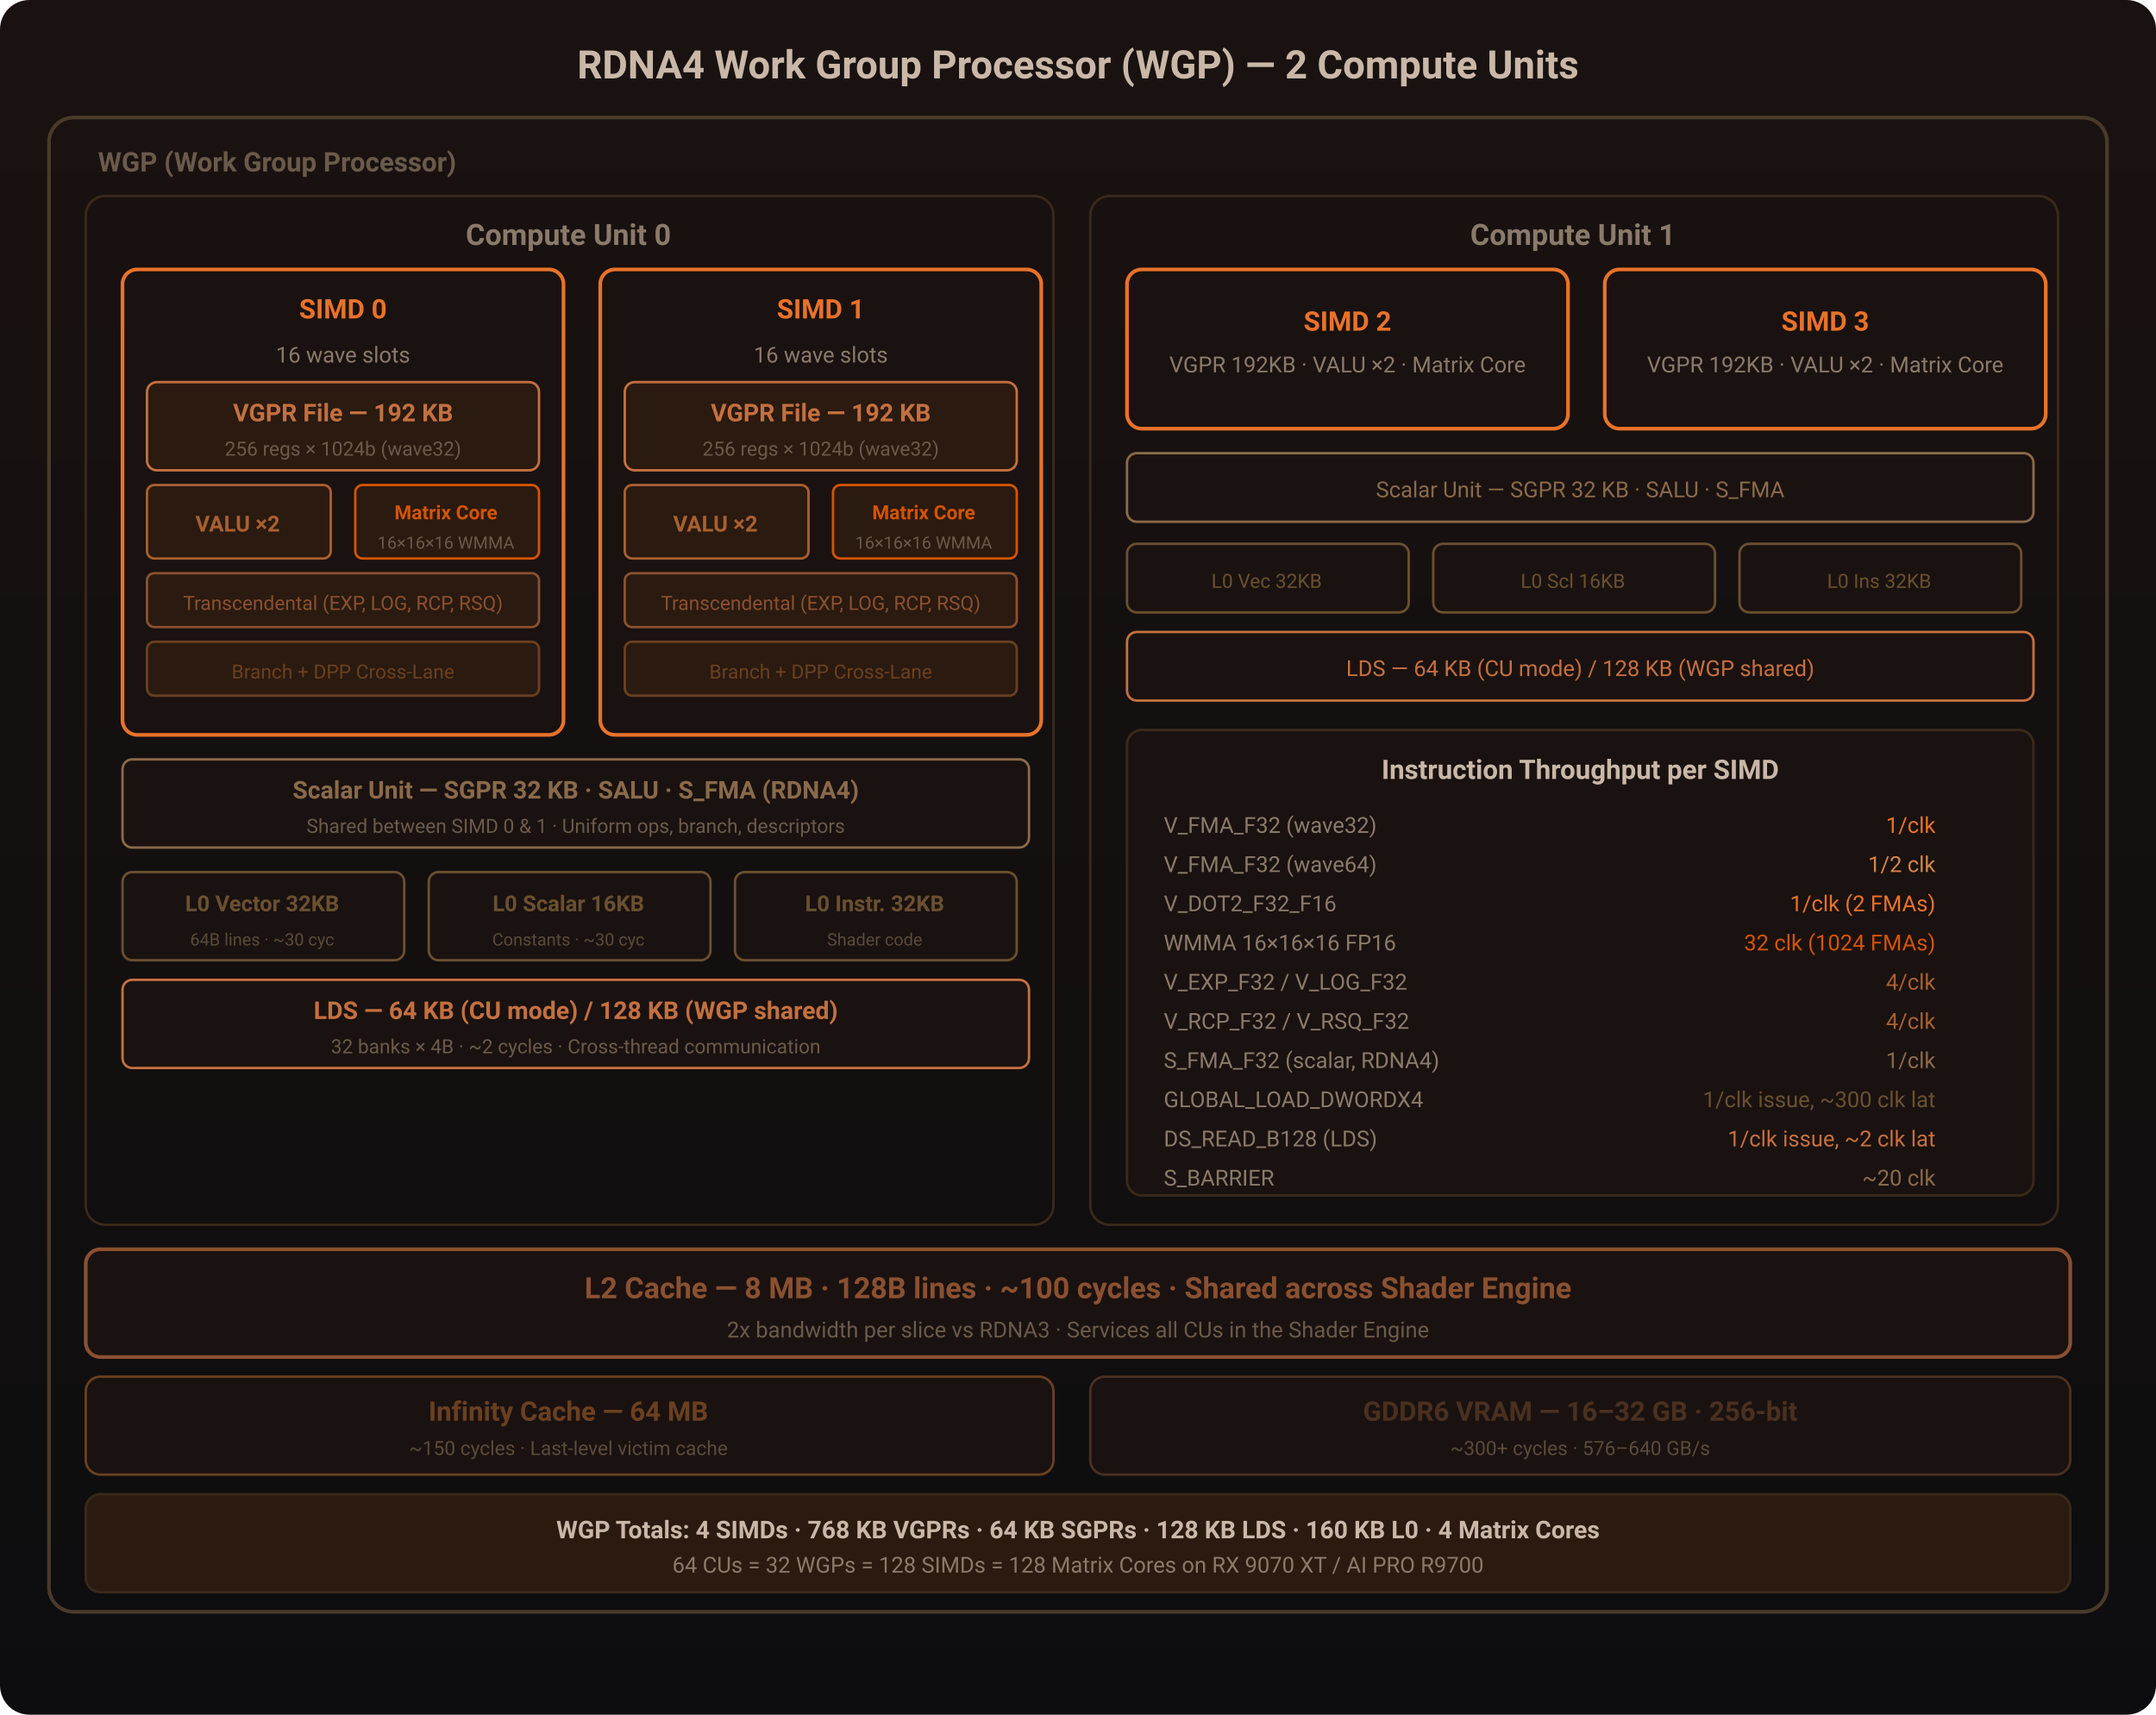
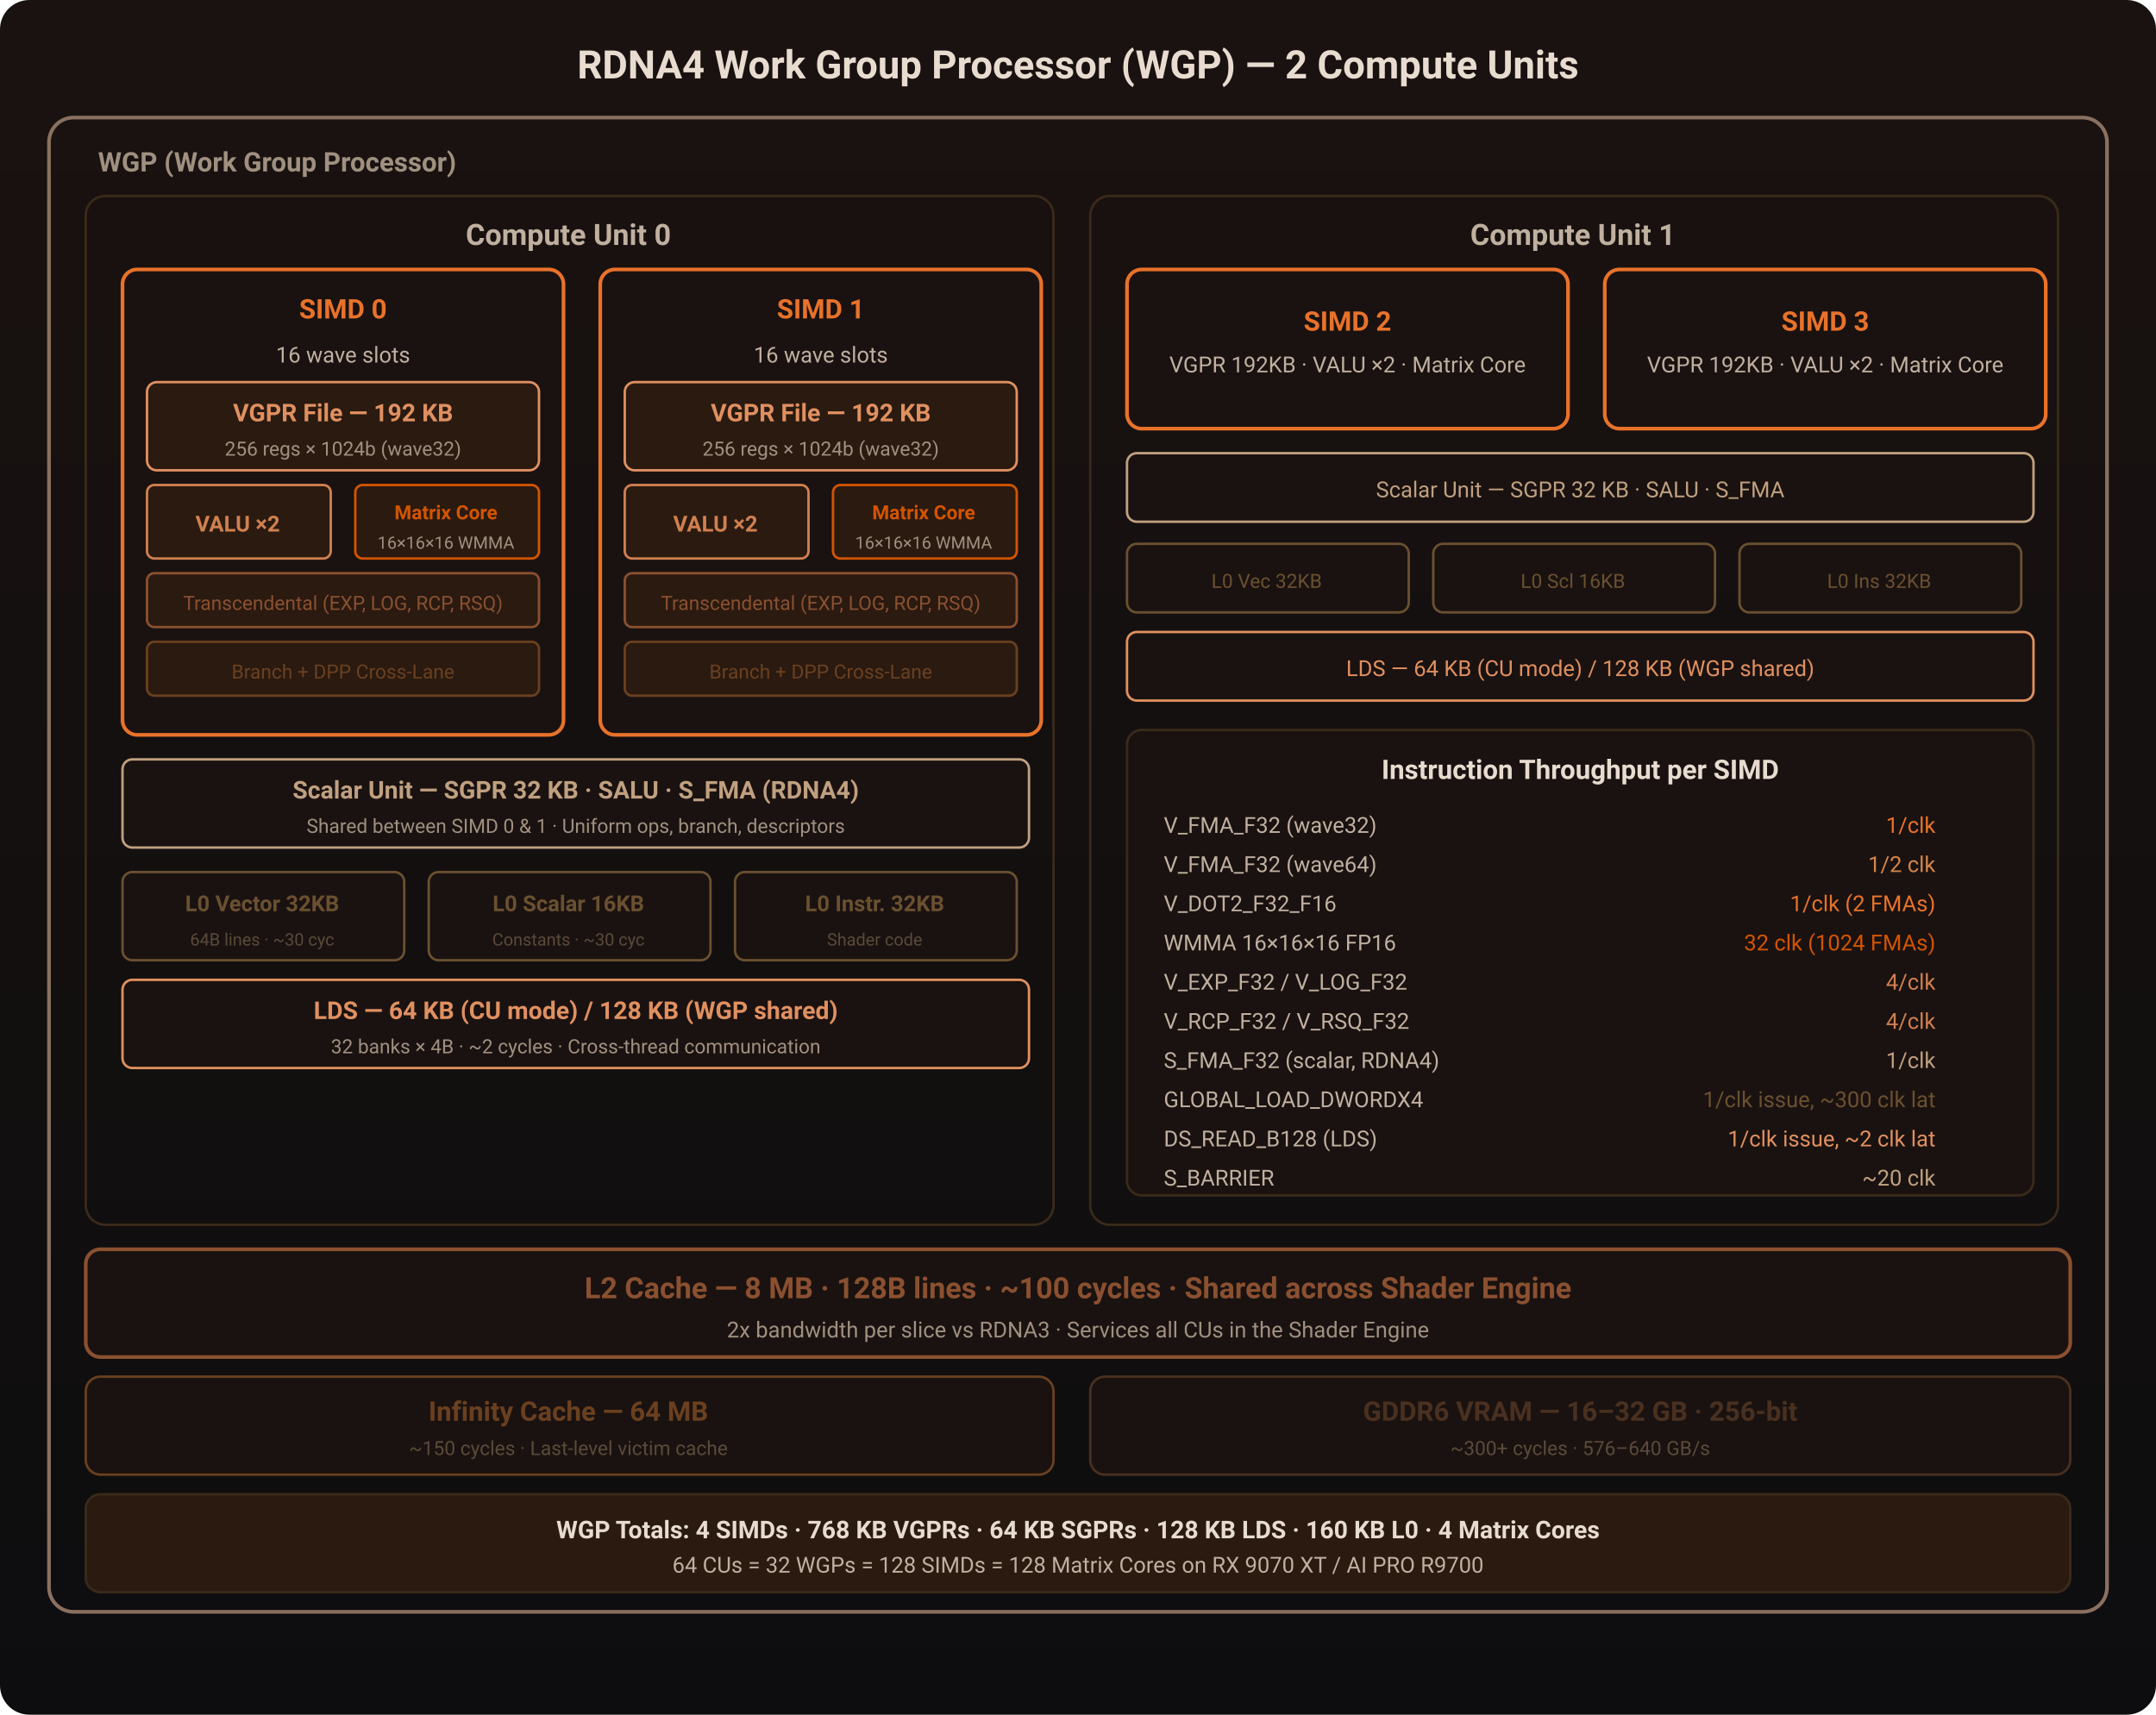
<svg xmlns="http://www.w3.org/2000/svg" viewBox="0 0 880 700" font-family="-apple-system,BlinkMacSystemFont,'Segoe UI',Roboto,sans-serif">
  <defs>
    <linearGradient id="bg2" x1="0" y1="0" x2="0" y2="1">
      <stop offset="0%" stop-color="#1a1210" />
      <stop offset="100%" stop-color="#0d0d0f" />
    </linearGradient>
  </defs>
  <rect width="880" height="700" rx="12" fill="url(#bg2)" />
-   <text x="440" y="32" text-anchor="middle" fill="#c9b8a8" font-size="16" font-weight="600">RDNA4 Work Group Processor (WGP) — 2 Compute Units</text>
-   <rect x="20" y="48" width="840" height="610" rx="10" fill="none" stroke="#4a3a2a" stroke-width="1.5" />
-   <text x="40" y="70" fill="#6a5a4a" font-size="11" font-weight="600">WGP (Work Group Processor)</text>
+   <text x="440" y="32" text-anchor="middle" fill="#e8dcd0" font-size="16" font-weight="600">RDNA4 Work Group Processor (WGP) — 2 Compute Units</text>
+   <rect x="20" y="48" width="840" height="610" rx="10" fill="none" stroke="#8a7060" stroke-width="1.5" />
+   <text x="40" y="70" fill="#a09080" font-size="11" font-weight="600">WGP (Work Group Processor)</text>
  <rect x="35" y="80" width="395" height="420" rx="8" fill="none" stroke="#3a2a1a" stroke-width="1" />
-   <text x="232" y="100" text-anchor="middle" fill="#8a7a6a" font-size="12" font-weight="600">Compute Unit 0</text>
+   <text x="232" y="100" text-anchor="middle" fill="#c0b0a0" font-size="12" font-weight="600">Compute Unit 0</text>
  <rect x="50" y="110" width="180" height="190" rx="6" fill="#1a1210" stroke="#e8722a" stroke-width="1.5" />
  <text x="140" y="130" text-anchor="middle" fill="#e8722a" font-size="11" font-weight="600">SIMD 0</text>
-   <text x="140" y="148" text-anchor="middle" fill="#8a7a6a" font-size="9">16 wave slots</text>
-   <rect x="60" y="156" width="160" height="36" rx="4" fill="#2a1a10" stroke="#c47040" stroke-width="1" />
-   <text x="140" y="172" text-anchor="middle" fill="#c47040" font-size="10" font-weight="600">VGPR File — 192 KB</text>
-   <text x="140" y="186" text-anchor="middle" fill="#6a5a4a" font-size="8">256 regs × 1024b (wave32)</text>
-   <rect x="60" y="198" width="75" height="30" rx="3" fill="#2a1a10" stroke="#a86030" stroke-width="1" />
-   <text x="97" y="217" text-anchor="middle" fill="#a86030" font-size="9" font-weight="600">VALU ×2</text>
+   <text x="140" y="148" text-anchor="middle" fill="#c0b0a0" font-size="9">16 wave slots</text>
+   <rect x="60" y="156" width="160" height="36" rx="4" fill="#2a1a10" stroke="#e09060" stroke-width="1" />
+   <text x="140" y="172" text-anchor="middle" fill="#e09060" font-size="10" font-weight="600">VGPR File — 192 KB</text>
+   <text x="140" y="186" text-anchor="middle" fill="#a09080" font-size="8">256 regs × 1024b (wave32)</text>
+   <rect x="60" y="198" width="75" height="30" rx="3" fill="#2a1a10" stroke="#d08050" stroke-width="1" />
+   <text x="97" y="217" text-anchor="middle" fill="#d08050" font-size="9" font-weight="600">VALU ×2</text>
  <rect x="145" y="198" width="75" height="30" rx="3" fill="#2a1a10" stroke="#d35400" stroke-width="1" />
  <text x="182" y="212" text-anchor="middle" fill="#d35400" font-size="8" font-weight="600">Matrix Core</text>
-   <text x="182" y="224" text-anchor="middle" fill="#6a5a4a" font-size="7">16×16×16 WMMA</text>
+   <text x="182" y="224" text-anchor="middle" fill="#a09080" font-size="7">16×16×16 WMMA</text>
  <rect x="60" y="234" width="160" height="22" rx="3" fill="#2a1a10" stroke="#8a5030" stroke-width="1" />
  <text x="140" y="249" text-anchor="middle" fill="#8a5030" font-size="8">Transcendental (EXP, LOG, RCP, RSQ)</text>
  <rect x="60" y="262" width="160" height="22" rx="3" fill="#2a1a10" stroke="#6a4020" stroke-width="1" />
  <text x="140" y="277" text-anchor="middle" fill="#6a4020" font-size="8">Branch + DPP Cross-Lane</text>
  <rect x="245" y="110" width="180" height="190" rx="6" fill="#1a1210" stroke="#e8722a" stroke-width="1.5" />
  <text x="335" y="130" text-anchor="middle" fill="#e8722a" font-size="11" font-weight="600">SIMD 1</text>
-   <text x="335" y="148" text-anchor="middle" fill="#8a7a6a" font-size="9">16 wave slots</text>
-   <rect x="255" y="156" width="160" height="36" rx="4" fill="#2a1a10" stroke="#c47040" stroke-width="1" />
-   <text x="335" y="172" text-anchor="middle" fill="#c47040" font-size="10" font-weight="600">VGPR File — 192 KB</text>
-   <text x="335" y="186" text-anchor="middle" fill="#6a5a4a" font-size="8">256 regs × 1024b (wave32)</text>
-   <rect x="255" y="198" width="75" height="30" rx="3" fill="#2a1a10" stroke="#a86030" stroke-width="1" />
-   <text x="292" y="217" text-anchor="middle" fill="#a86030" font-size="9" font-weight="600">VALU ×2</text>
+   <text x="335" y="148" text-anchor="middle" fill="#c0b0a0" font-size="9">16 wave slots</text>
+   <rect x="255" y="156" width="160" height="36" rx="4" fill="#2a1a10" stroke="#e09060" stroke-width="1" />
+   <text x="335" y="172" text-anchor="middle" fill="#e09060" font-size="10" font-weight="600">VGPR File — 192 KB</text>
+   <text x="335" y="186" text-anchor="middle" fill="#a09080" font-size="8">256 regs × 1024b (wave32)</text>
+   <rect x="255" y="198" width="75" height="30" rx="3" fill="#2a1a10" stroke="#d08050" stroke-width="1" />
+   <text x="292" y="217" text-anchor="middle" fill="#d08050" font-size="9" font-weight="600">VALU ×2</text>
  <rect x="340" y="198" width="75" height="30" rx="3" fill="#2a1a10" stroke="#d35400" stroke-width="1" />
  <text x="377" y="212" text-anchor="middle" fill="#d35400" font-size="8" font-weight="600">Matrix Core</text>
-   <text x="377" y="224" text-anchor="middle" fill="#6a5a4a" font-size="7">16×16×16 WMMA</text>
+   <text x="377" y="224" text-anchor="middle" fill="#a09080" font-size="7">16×16×16 WMMA</text>
  <rect x="255" y="234" width="160" height="22" rx="3" fill="#2a1a10" stroke="#8a5030" stroke-width="1" />
  <text x="335" y="249" text-anchor="middle" fill="#8a5030" font-size="8">Transcendental (EXP, LOG, RCP, RSQ)</text>
  <rect x="255" y="262" width="160" height="22" rx="3" fill="#2a1a10" stroke="#6a4020" stroke-width="1" />
  <text x="335" y="277" text-anchor="middle" fill="#6a4020" font-size="8">Branch + DPP Cross-Lane</text>
-   <rect x="50" y="310" width="370" height="36" rx="4" fill="#1a1210" stroke="#8a6a4a" stroke-width="1" />
-   <text x="235" y="326" text-anchor="middle" fill="#8a6a4a" font-size="10" font-weight="600">Scalar Unit — SGPR 32 KB · SALU · S_FMA (RDNA4)</text>
-   <text x="235" y="340" text-anchor="middle" fill="#6a5a4a" font-size="8">Shared between SIMD 0 &amp; 1 · Uniform ops, branch, descriptors</text>
+   <rect x="50" y="310" width="370" height="36" rx="4" fill="#1a1210" stroke="#c0a080" stroke-width="1" />
+   <text x="235" y="326" text-anchor="middle" fill="#c0a080" font-size="10" font-weight="600">Scalar Unit — SGPR 32 KB · SALU · S_FMA (RDNA4)</text>
+   <text x="235" y="340" text-anchor="middle" fill="#a09080" font-size="8">Shared between SIMD 0 &amp; 1 · Uniform ops, branch, descriptors</text>
  <rect x="50" y="356" width="115" height="36" rx="4" fill="#1a1210" stroke="#6a5030" stroke-width="1" />
  <text x="107" y="372" text-anchor="middle" fill="#6a5030" font-size="9" font-weight="600">L0 Vector 32KB</text>
  <text x="107" y="386" text-anchor="middle" fill="#5a4a3a" font-size="7">64B lines · ~30 cyc</text>
  <rect x="175" y="356" width="115" height="36" rx="4" fill="#1a1210" stroke="#6a5030" stroke-width="1" />
  <text x="232" y="372" text-anchor="middle" fill="#6a5030" font-size="9" font-weight="600">L0 Scalar 16KB</text>
  <text x="232" y="386" text-anchor="middle" fill="#5a4a3a" font-size="7">Constants · ~30 cyc</text>
  <rect x="300" y="356" width="115" height="36" rx="4" fill="#1a1210" stroke="#6a5030" stroke-width="1" />
  <text x="357" y="372" text-anchor="middle" fill="#6a5030" font-size="9" font-weight="600">L0 Instr. 32KB</text>
  <text x="357" y="386" text-anchor="middle" fill="#5a4a3a" font-size="7">Shader code</text>
-   <rect x="50" y="400" width="370" height="36" rx="4" fill="#1a1210" stroke="#c47040" stroke-width="1" />
-   <text x="235" y="416" text-anchor="middle" fill="#c47040" font-size="10" font-weight="600">LDS — 64 KB (CU mode) / 128 KB (WGP shared)</text>
-   <text x="235" y="430" text-anchor="middle" fill="#6a5a4a" font-size="8">32 banks × 4B · ~2 cycles · Cross-thread communication</text>
+   <rect x="50" y="400" width="370" height="36" rx="4" fill="#1a1210" stroke="#e09060" stroke-width="1" />
+   <text x="235" y="416" text-anchor="middle" fill="#e09060" font-size="10" font-weight="600">LDS — 64 KB (CU mode) / 128 KB (WGP shared)</text>
+   <text x="235" y="430" text-anchor="middle" fill="#a09080" font-size="8">32 banks × 4B · ~2 cycles · Cross-thread communication</text>
  <rect x="445" y="80" width="395" height="420" rx="8" fill="none" stroke="#3a2a1a" stroke-width="1" />
-   <text x="642" y="100" text-anchor="middle" fill="#8a7a6a" font-size="12" font-weight="600">Compute Unit 1</text>
+   <text x="642" y="100" text-anchor="middle" fill="#c0b0a0" font-size="12" font-weight="600">Compute Unit 1</text>
  <rect x="460" y="110" width="180" height="65" rx="6" fill="#1a1210" stroke="#e8722a" stroke-width="1.5" />
  <text x="550" y="135" text-anchor="middle" fill="#e8722a" font-size="11" font-weight="600">SIMD 2</text>
-   <text x="550" y="152" text-anchor="middle" fill="#8a7a6a" font-size="9">VGPR 192KB · VALU ×2 · Matrix Core</text>
+   <text x="550" y="152" text-anchor="middle" fill="#c0b0a0" font-size="9">VGPR 192KB · VALU ×2 · Matrix Core</text>
  <rect x="655" y="110" width="180" height="65" rx="6" fill="#1a1210" stroke="#e8722a" stroke-width="1.5" />
  <text x="745" y="135" text-anchor="middle" fill="#e8722a" font-size="11" font-weight="600">SIMD 3</text>
-   <text x="745" y="152" text-anchor="middle" fill="#8a7a6a" font-size="9">VGPR 192KB · VALU ×2 · Matrix Core</text>
-   <rect x="460" y="185" width="370" height="28" rx="4" fill="#1a1210" stroke="#8a6a4a" stroke-width="1" />
-   <text x="645" y="203" text-anchor="middle" fill="#8a6a4a" font-size="9">Scalar Unit — SGPR 32 KB · SALU · S_FMA</text>
+   <text x="745" y="152" text-anchor="middle" fill="#c0b0a0" font-size="9">VGPR 192KB · VALU ×2 · Matrix Core</text>
+   <rect x="460" y="185" width="370" height="28" rx="4" fill="#1a1210" stroke="#c0a080" stroke-width="1" />
+   <text x="645" y="203" text-anchor="middle" fill="#c0a080" font-size="9">Scalar Unit — SGPR 32 KB · SALU · S_FMA</text>
  <rect x="460" y="222" width="115" height="28" rx="4" fill="#1a1210" stroke="#6a5030" stroke-width="1" />
  <text x="517" y="240" text-anchor="middle" fill="#6a5030" font-size="8">L0 Vec 32KB</text>
  <rect x="585" y="222" width="115" height="28" rx="4" fill="#1a1210" stroke="#6a5030" stroke-width="1" />
  <text x="642" y="240" text-anchor="middle" fill="#6a5030" font-size="8">L0 Scl 16KB</text>
  <rect x="710" y="222" width="115" height="28" rx="4" fill="#1a1210" stroke="#6a5030" stroke-width="1" />
  <text x="767" y="240" text-anchor="middle" fill="#6a5030" font-size="8">L0 Ins 32KB</text>
-   <rect x="460" y="258" width="370" height="28" rx="4" fill="#1a1210" stroke="#c47040" stroke-width="1" />
-   <text x="645" y="276" text-anchor="middle" fill="#c47040" font-size="9">LDS — 64 KB (CU mode) / 128 KB (WGP shared)</text>
+   <rect x="460" y="258" width="370" height="28" rx="4" fill="#1a1210" stroke="#e09060" stroke-width="1" />
+   <text x="645" y="276" text-anchor="middle" fill="#e09060" font-size="9">LDS — 64 KB (CU mode) / 128 KB (WGP shared)</text>
  <rect x="460" y="298" width="370" height="190" rx="6" fill="#1a1210" stroke="#3a2a1a" stroke-width="1" />
-   <text x="645" y="318" text-anchor="middle" fill="#c9b8a8" font-size="11" font-weight="600">Instruction Throughput per SIMD</text>
-   <text x="475" y="340" fill="#8a7a6a" font-size="9">V_FMA_F32 (wave32)</text>
+   <text x="645" y="318" text-anchor="middle" fill="#e8dcd0" font-size="11" font-weight="600">Instruction Throughput per SIMD</text>
+   <text x="475" y="340" fill="#c0b0a0" font-size="9">V_FMA_F32 (wave32)</text>
  <text x="790" y="340" text-anchor="end" fill="#e8722a" font-size="9">1/clk</text>
-   <text x="475" y="356" fill="#8a7a6a" font-size="9">V_FMA_F32 (wave64)</text>
+   <text x="475" y="356" fill="#c0b0a0" font-size="9">V_FMA_F32 (wave64)</text>
  <text x="790" y="356" text-anchor="end" fill="#d4854a" font-size="9">1/2 clk</text>
-   <text x="475" y="372" fill="#8a7a6a" font-size="9">V_DOT2_F32_F16</text>
+   <text x="475" y="372" fill="#c0b0a0" font-size="9">V_DOT2_F32_F16</text>
  <text x="790" y="372" text-anchor="end" fill="#e8722a" font-size="9">1/clk (2 FMAs)</text>
-   <text x="475" y="388" fill="#8a7a6a" font-size="9">WMMA 16×16×16 FP16</text>
+   <text x="475" y="388" fill="#c0b0a0" font-size="9">WMMA 16×16×16 FP16</text>
  <text x="790" y="388" text-anchor="end" fill="#d35400" font-size="9">32 clk (1024 FMAs)</text>
-   <text x="475" y="404" fill="#8a7a6a" font-size="9">V_EXP_F32 / V_LOG_F32</text>
-   <text x="790" y="404" text-anchor="end" fill="#a86030" font-size="9">4/clk</text>
-   <text x="475" y="420" fill="#8a7a6a" font-size="9">V_RCP_F32 / V_RSQ_F32</text>
-   <text x="790" y="420" text-anchor="end" fill="#a86030" font-size="9">4/clk</text>
-   <text x="475" y="436" fill="#8a7a6a" font-size="9">S_FMA_F32 (scalar, RDNA4)</text>
-   <text x="790" y="436" text-anchor="end" fill="#8a6a4a" font-size="9">1/clk</text>
-   <text x="475" y="452" fill="#8a7a6a" font-size="9">GLOBAL_LOAD_DWORDX4</text>
+   <text x="475" y="404" fill="#c0b0a0" font-size="9">V_EXP_F32 / V_LOG_F32</text>
+   <text x="790" y="404" text-anchor="end" fill="#d08050" font-size="9">4/clk</text>
+   <text x="475" y="420" fill="#c0b0a0" font-size="9">V_RCP_F32 / V_RSQ_F32</text>
+   <text x="790" y="420" text-anchor="end" fill="#d08050" font-size="9">4/clk</text>
+   <text x="475" y="436" fill="#c0b0a0" font-size="9">S_FMA_F32 (scalar, RDNA4)</text>
+   <text x="790" y="436" text-anchor="end" fill="#c0a080" font-size="9">1/clk</text>
+   <text x="475" y="452" fill="#c0b0a0" font-size="9">GLOBAL_LOAD_DWORDX4</text>
  <text x="790" y="452" text-anchor="end" fill="#6a5030" font-size="9">1/clk issue, ~300 clk lat</text>
-   <text x="475" y="468" fill="#8a7a6a" font-size="9">DS_READ_B128 (LDS)</text>
-   <text x="790" y="468" text-anchor="end" fill="#c47040" font-size="9">1/clk issue, ~2 clk lat</text>
-   <text x="475" y="484" fill="#8a7a6a" font-size="9">S_BARRIER</text>
-   <text x="790" y="484" text-anchor="end" fill="#8a6a4a" font-size="9">~20 clk</text>
+   <text x="475" y="468" fill="#c0b0a0" font-size="9">DS_READ_B128 (LDS)</text>
+   <text x="790" y="468" text-anchor="end" fill="#e09060" font-size="9">1/clk issue, ~2 clk lat</text>
+   <text x="475" y="484" fill="#c0b0a0" font-size="9">S_BARRIER</text>
+   <text x="790" y="484" text-anchor="end" fill="#c0a080" font-size="9">~20 clk</text>
  <rect x="35" y="510" width="810" height="44" rx="6" fill="#1a1210" stroke="#8a5030" stroke-width="1.5" />
  <text x="440" y="530" text-anchor="middle" fill="#8a5030" font-size="12" font-weight="600">L2 Cache — 8 MB · 128B lines · ~100 cycles · Shared across Shader Engine</text>
-   <text x="440" y="546" text-anchor="middle" fill="#6a5a4a" font-size="9">2x bandwidth per slice vs RDNA3 · Services all CUs in the Shader Engine</text>
+   <text x="440" y="546" text-anchor="middle" fill="#a09080" font-size="9">2x bandwidth per slice vs RDNA3 · Services all CUs in the Shader Engine</text>
  <rect x="35" y="562" width="395" height="40" rx="6" fill="#1a1210" stroke="#6a4020" stroke-width="1" />
  <text x="232" y="580" text-anchor="middle" fill="#6a4020" font-size="11" font-weight="600">Infinity Cache — 64 MB</text>
  <text x="232" y="594" text-anchor="middle" fill="#5a4a3a" font-size="8">~150 cycles · Last-level victim cache</text>
  <rect x="445" y="562" width="400" height="40" rx="6" fill="#1a1210" stroke="#4a3020" stroke-width="1" />
  <text x="645" y="580" text-anchor="middle" fill="#4a3020" font-size="11" font-weight="600">GDDR6 VRAM — 16–32 GB · 256-bit</text>
  <text x="645" y="594" text-anchor="middle" fill="#5a4a3a" font-size="8">~300+ cycles · 576–640 GB/s</text>
  <rect x="35" y="610" width="810" height="40" rx="6" fill="#2a1a10" stroke="#3a2a1a" stroke-width="1" />
-   <text x="440" y="628" text-anchor="middle" fill="#c9b8a8" font-size="10" font-weight="600">WGP Totals: 4 SIMDs · 768 KB VGPRs · 64 KB SGPRs · 128 KB LDS · 160 KB L0 · 4 Matrix Cores</text>
-   <text x="440" y="642" text-anchor="middle" fill="#8a7a6a" font-size="9">64 CUs = 32 WGPs = 128 SIMDs = 128 Matrix Cores on RX 9070 XT / AI PRO R9700</text>
+   <text x="440" y="628" text-anchor="middle" fill="#e8dcd0" font-size="10" font-weight="600">WGP Totals: 4 SIMDs · 768 KB VGPRs · 64 KB SGPRs · 128 KB LDS · 160 KB L0 · 4 Matrix Cores</text>
+   <text x="440" y="642" text-anchor="middle" fill="#c0b0a0" font-size="9">64 CUs = 32 WGPs = 128 SIMDs = 128 Matrix Cores on RX 9070 XT / AI PRO R9700</text>
</svg>
